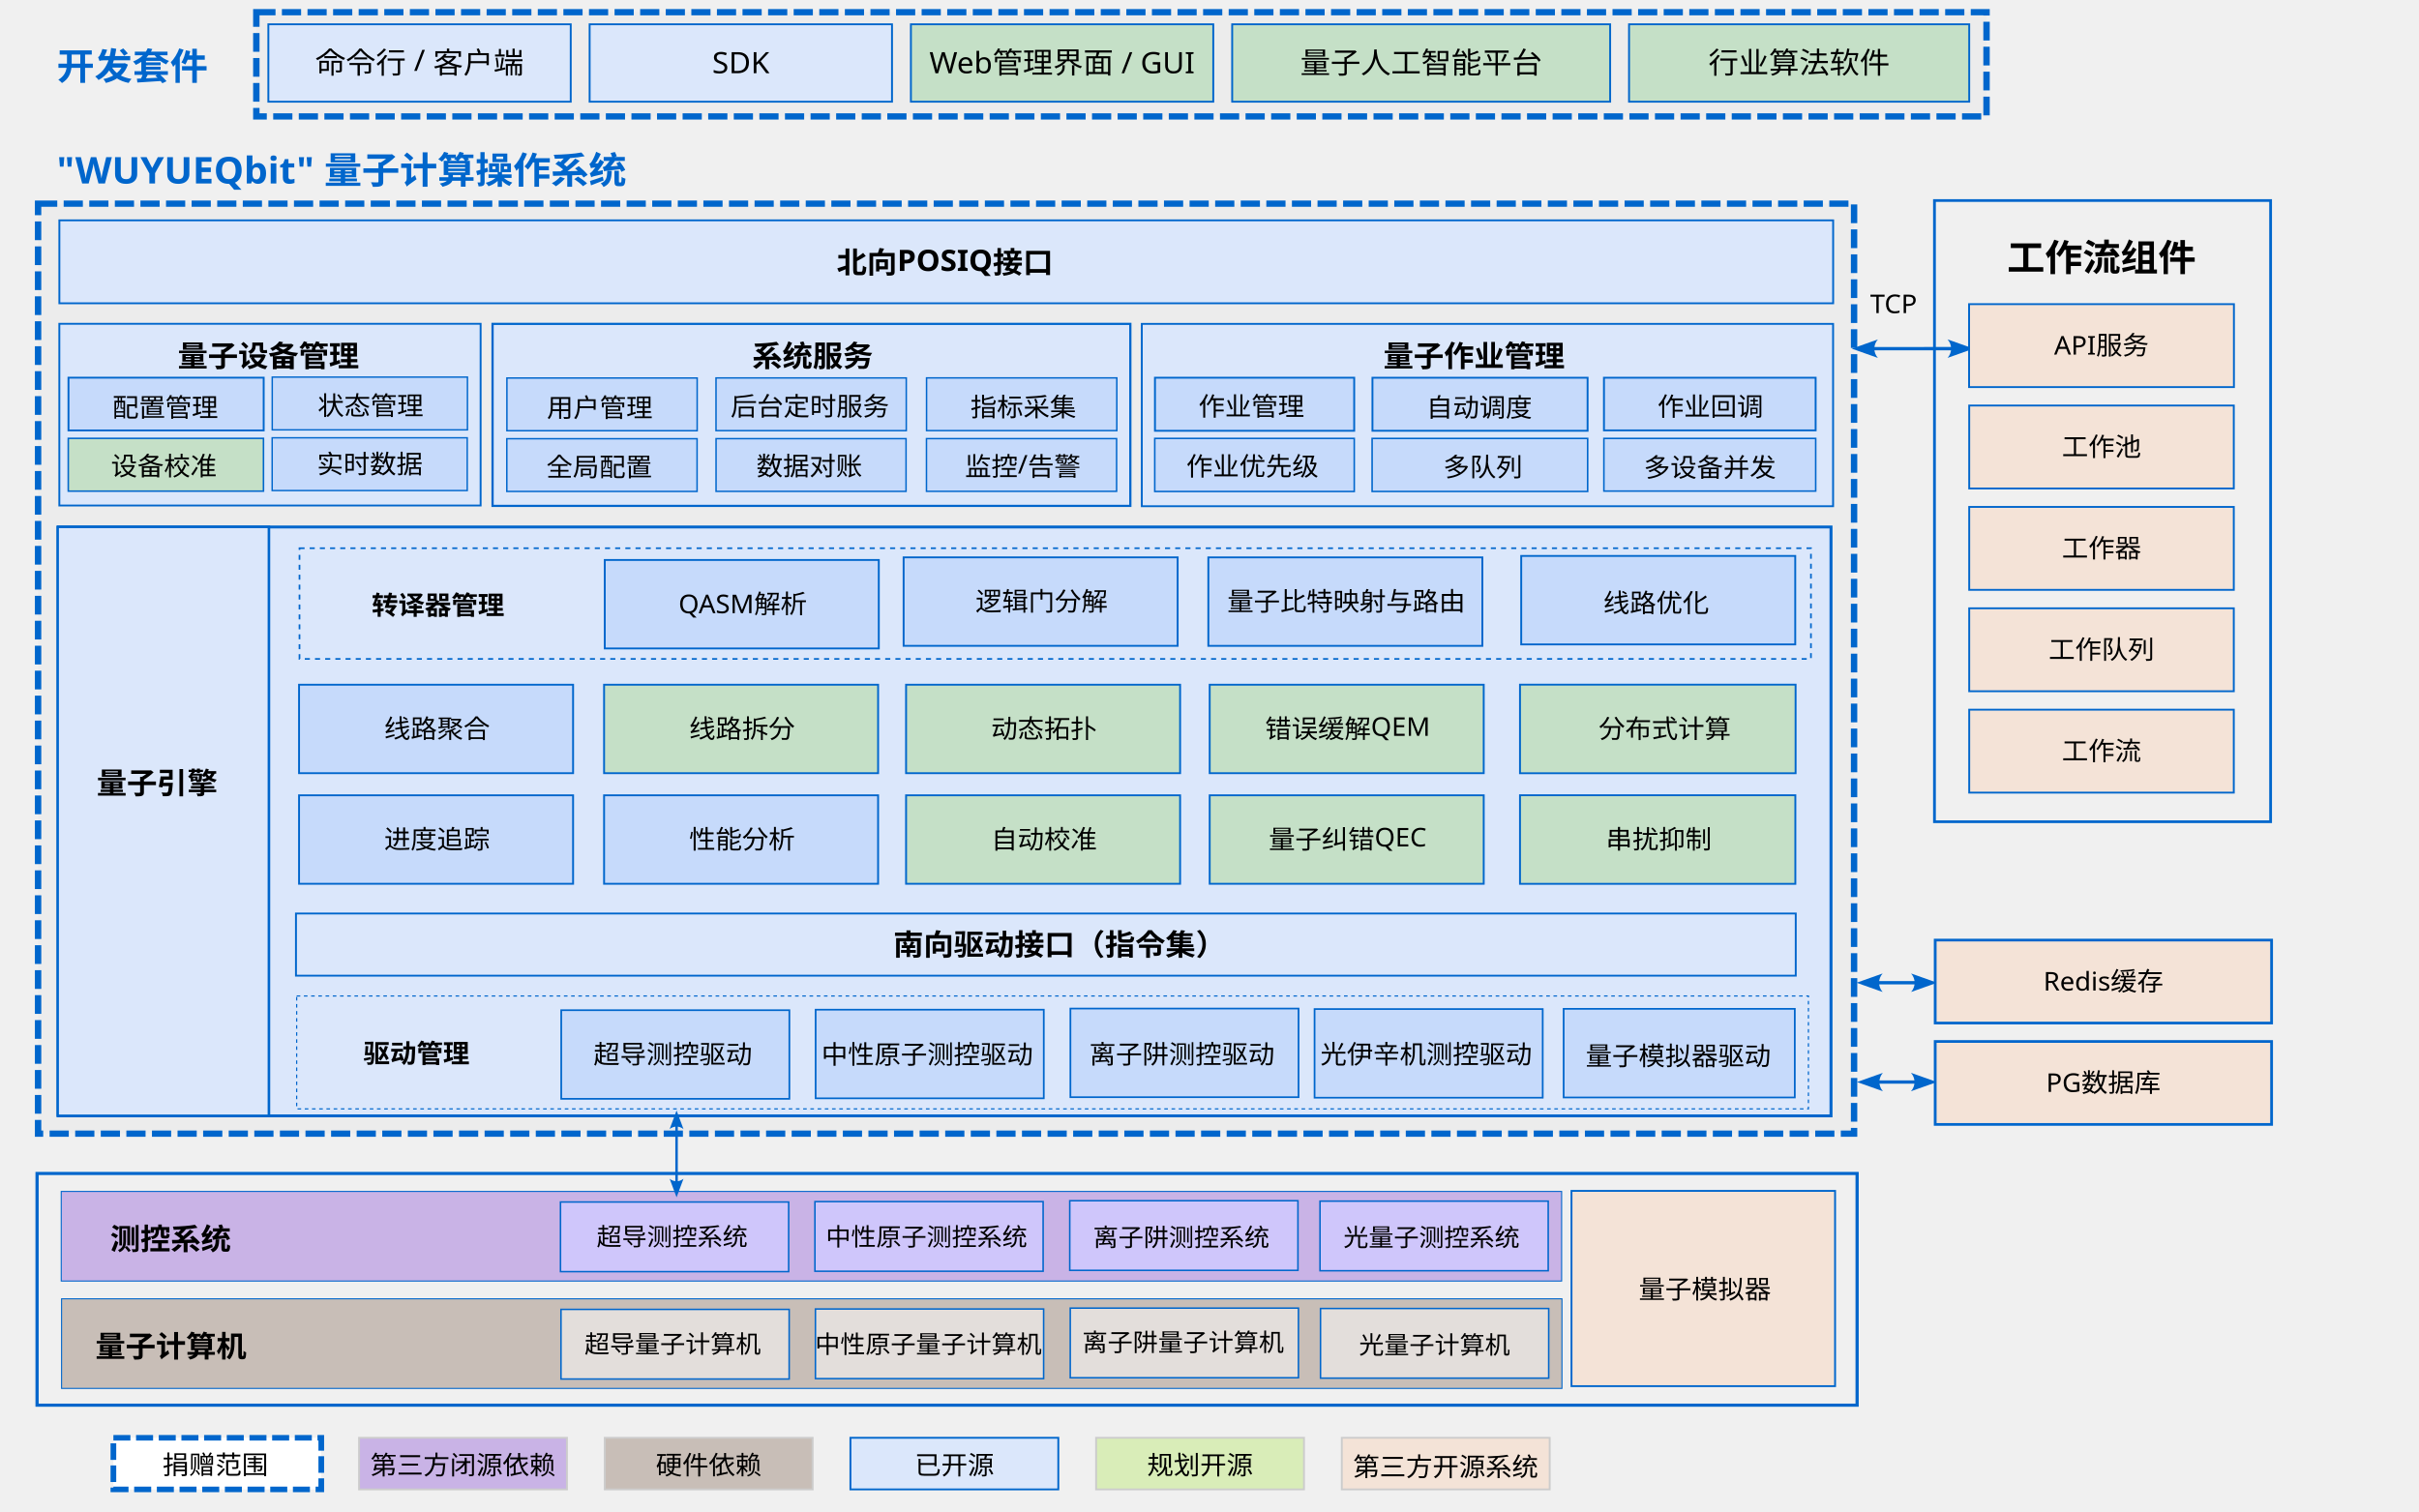
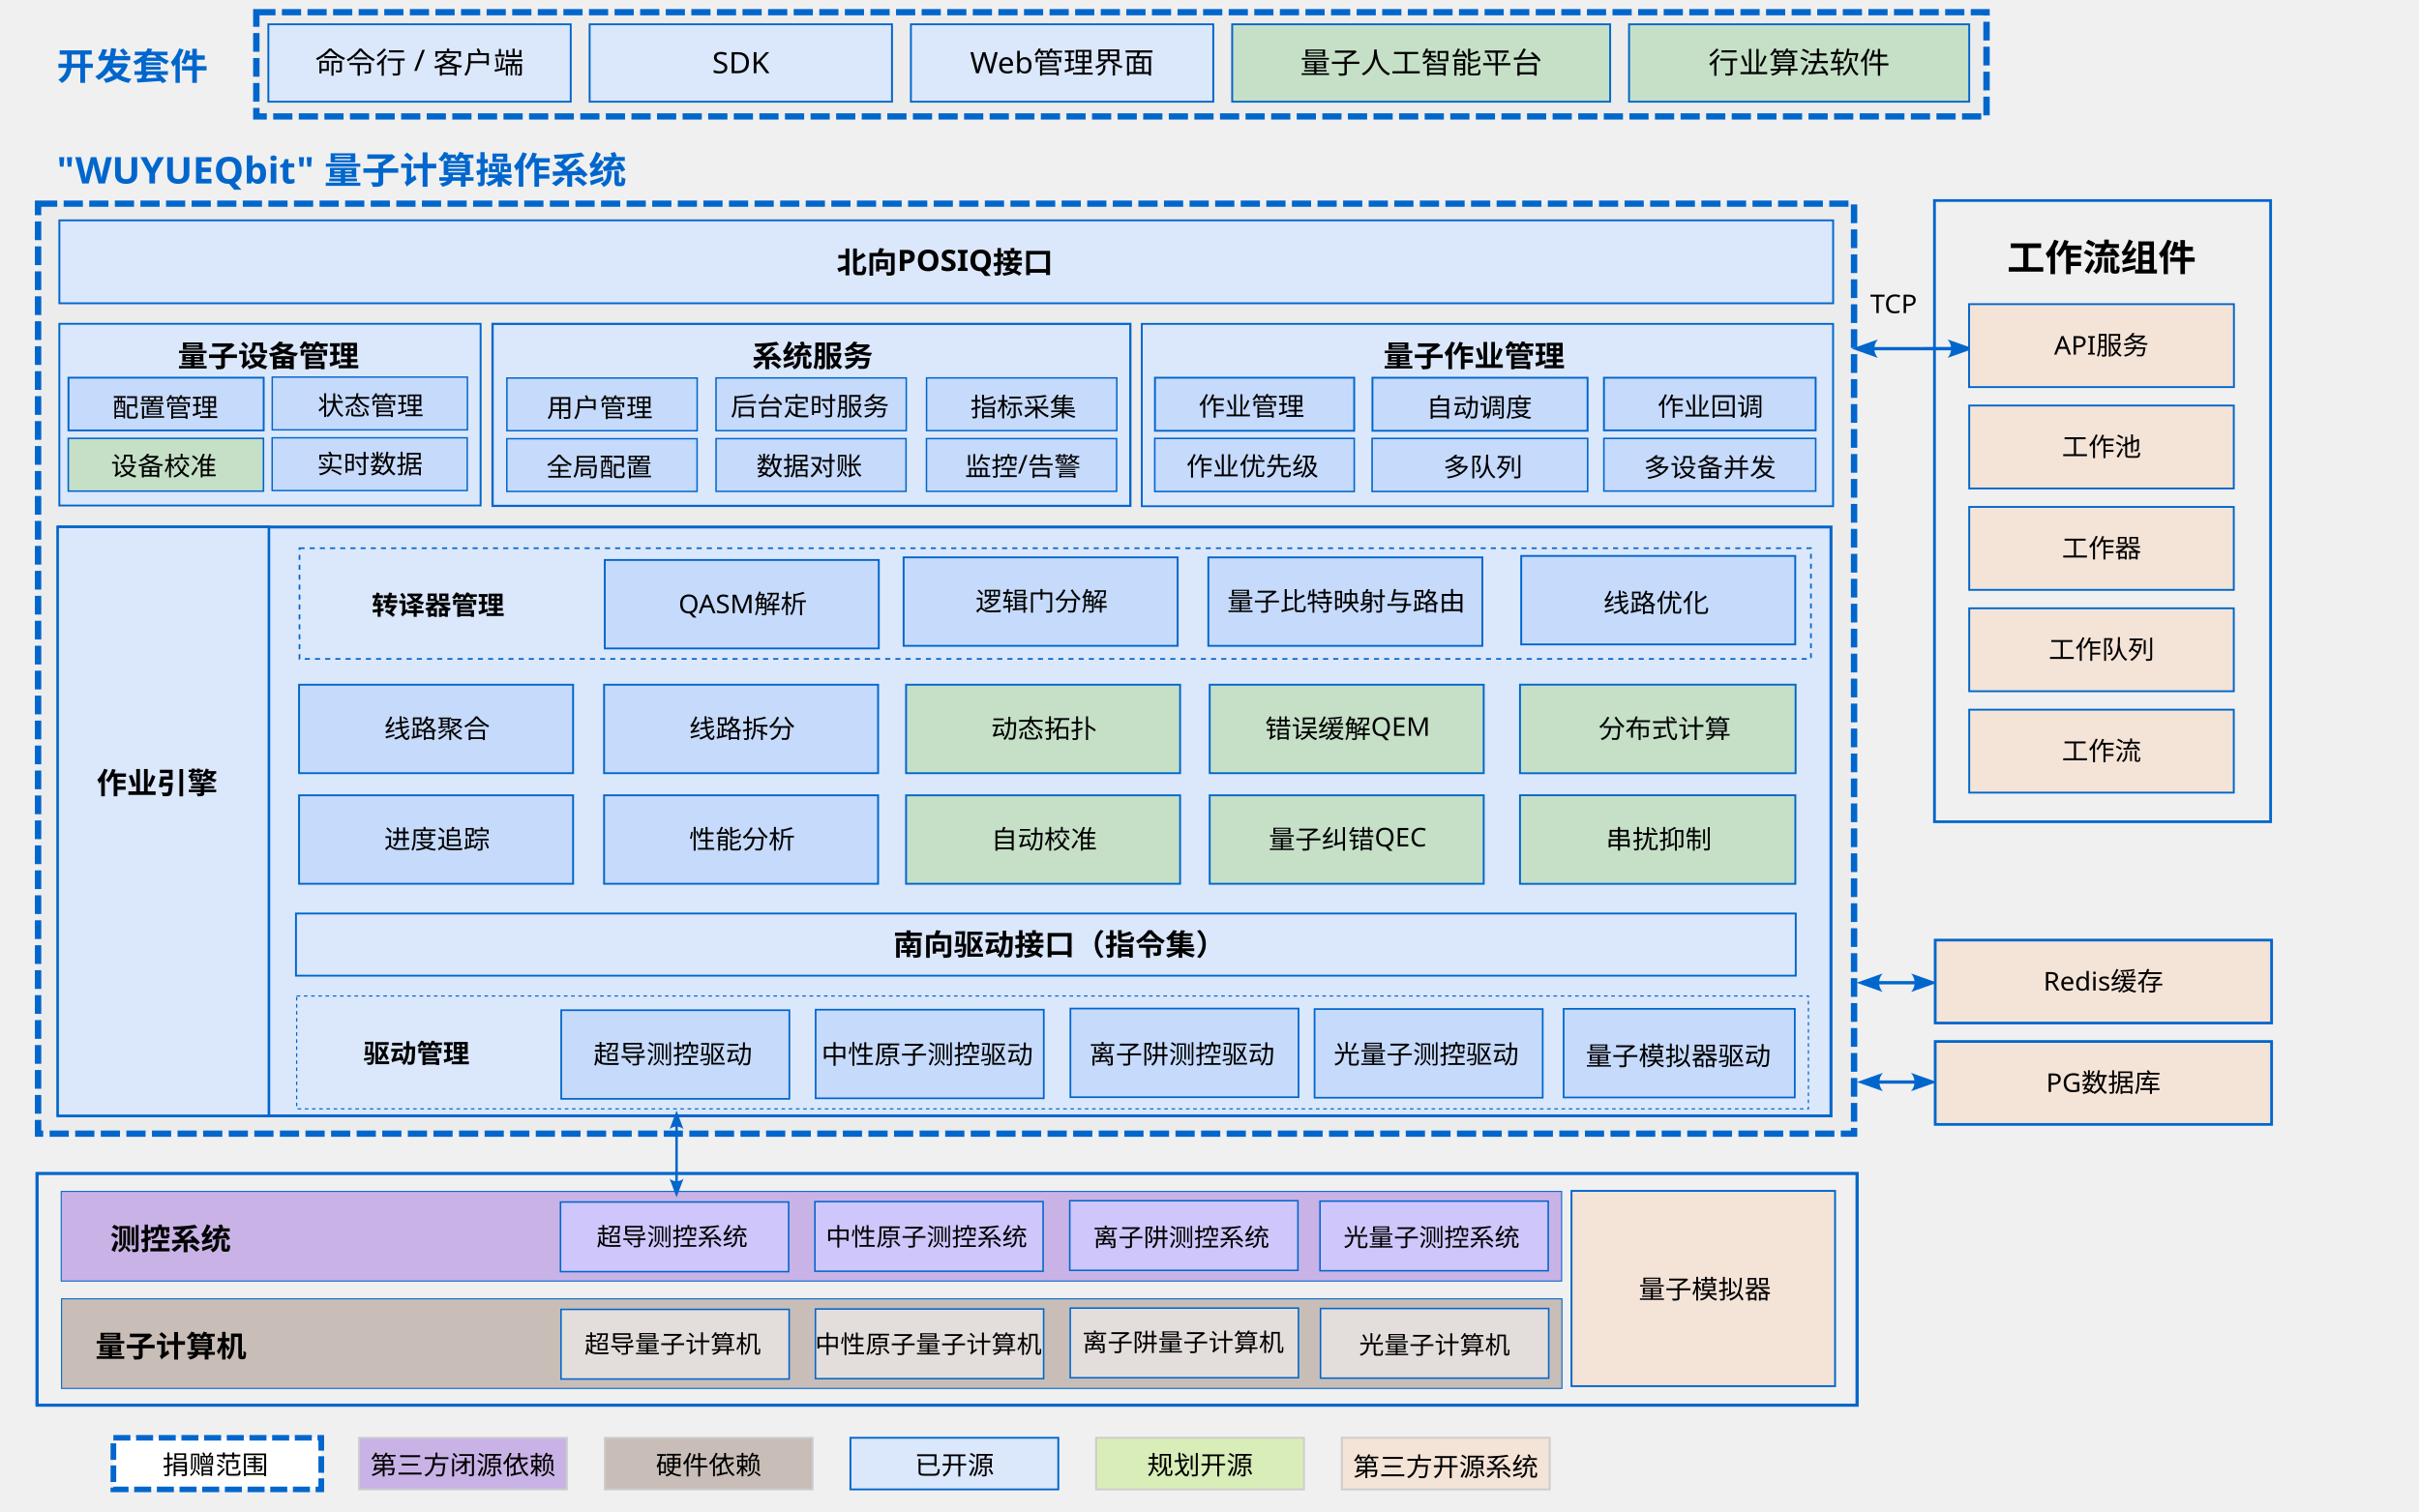
<svg xmlns="http://www.w3.org/2000/svg" xmlns:xlink="http://www.w3.org/1999/xlink" width="1600" height="1000" viewBox="0 0 1280 820" preserveAspectRatio="none" version="1.1" id="svg66">
  <defs id="defs1">
    <marker style="overflow:visible" id="marker11" refX="0" refY="0" orient="auto-start-reverse" markerWidth="1" markerHeight="1" viewBox="0 0 1 1" preserveAspectRatio="xMidYMid">
      <path transform="scale(0.7)" d="M -2,-4 9,0 -2,4 c 2,-2.33 2,-5.66 0,-8 z" style="fill:context-stroke;fill-rule:evenodd;stroke:none" id="path11" />
    </marker>
    <marker style="overflow:visible" id="marker10" refX="0" refY="0" orient="auto-start-reverse" markerWidth="1" markerHeight="1" viewBox="0 0 1 1" preserveAspectRatio="xMidYMid">
      <path transform="scale(0.7)" d="M -2,-4 9,0 -2,4 c 2,-2.33 2,-5.66 0,-8 z" style="fill:context-stroke;fill-rule:evenodd;stroke:none" id="path10" />
    </marker>
    <marker style="overflow:visible" id="RoundedArrow" refX="0" refY="0" orient="auto-start-reverse" markerWidth="1" markerHeight="1" viewBox="0 0 1 1" preserveAspectRatio="xMidYMid">
      <path transform="scale(0.7)" d="m -0.211,-4.106 6.422,3.211 a 1,1 90 0 1 0,1.789 L -0.211,4.106 A 1.236,1.236 31.717 0 1 -2,3 v -6 a 1.236,1.236 148.283 0 1 1.789,-1.106 z" style="fill:context-stroke;fill-rule:evenodd;stroke:none" id="path8" />
    </marker>
    <linearGradient id="swatch127">
      <stop style="stop-color:#ececec;stop-opacity:1;" offset="0" id="stop127" />
    </linearGradient>
    <linearGradient id="swatch109">
      <stop style="stop-color:#e3dedb;stop-opacity:1;" offset="0" id="stop110" />
    </linearGradient>
    <linearGradient id="swatch75">
      <stop style="stop-color:#2579f9;stop-opacity:1;" offset="0" id="stop75" />
    </linearGradient>
    <linearGradient id="swatch69">
      <stop style="stop-color:#2579f9;stop-opacity:1;" offset="0" id="stop69" />
    </linearGradient>
    <style id="style1">
/* 固定配色，所有方框强制填充背景色 */
.box        {stroke:#0066cc; stroke-width:1; fill:#ffffff;}
.box_green  {stroke:#0066cc; stroke-width:1; fill:#d9edb8;}
.box_purple {stroke:#0066cc; stroke-width:1; fill:#c9b3e6;}
.box_blue   {stroke:#0066cc; stroke-width:1; fill:#cce0f5;}
/* 全部字体统一改为 微软雅黑 */
.text       {font-family:"Microsoft YaHei",sans-serif; font-size:16px; text-anchor:middle; dominant-baseline:middle;}
.text_sm    {font-family:"Microsoft YaHei",sans-serif; font-size:14px; text-anchor:middle; dominant-baseline:middle;}
.text_title {font-family:"Microsoft YaHei",sans-serif; font-size:20px; font-weight:bold;}
</style>
    <meshgradient id="meshgradient90-5-6" gradientUnits="userSpaceOnUse" x="24.149" y="89.986" gradientTransform="matrix(0.1902826,0,0,11.24056,1019.017,-902.7044)">
      <meshrow id="meshrow15">
        <meshpatch id="meshpatch15">
          <stop path="c 313.333,0  626.667,0  940,0" style="stop-color:#ffffff;stop-opacity:1" id="stop15" />
          <stop path="c -10.511,15.089  0,30  0,45" style="stop-color:#f9f9f9;stop-opacity:1" id="stop16" />
          <stop path="c -313.333,0  -626.667,0  -940,0" style="stop-color:#ffffff;stop-opacity:1" id="stop17" />
          <stop path="c 0,-15  0,-30  0,-45" style="stop-color:#f9f9f9;stop-opacity:1" id="stop18" />
        </meshpatch>
      </meshrow>
    </meshgradient>
    <meshgradient id="meshgradient90-5-6-8" gradientUnits="userSpaceOnUse" x="24.149" y="89.986" gradientTransform="matrix(1.02454,0,0,2.793307,-5.128452,385.2542)">
      <meshrow id="meshrow90-2-4-7">
        <meshpatch id="meshpatch90-0-3-1">
          <stop path="c 313.333,0  626.667,0  940,0" style="stop-color:#ffffff;stop-opacity:1" id="stop90-4-6-8" />
          <stop path="c 0,15  0,30  0,45" style="stop-color:#f9f9f9;stop-opacity:1" id="stop91-7-1-7" />
          <stop path="c -313.333,0  -626.667,0  -940,0" style="stop-color:#ffffff;stop-opacity:1" id="stop92-8-8-7" />
          <stop path="c 0,-15  0,-30  0,-45" style="stop-color:#f9f9f9;stop-opacity:1" id="stop93-3-9-8" />
        </meshpatch>
      </meshrow>
    </meshgradient>
    <linearGradient xlink:href="#swatch127" id="linearGradient125" x1="113.08" y1="31.711" x2="1029.713" y2="31.711" gradientUnits="userSpaceOnUse" gradientTransform="translate(22,3.178294)" />
    <linearGradient xlink:href="#swatch127" id="linearGradient127" gradientUnits="userSpaceOnUse" x1="18.46" y1="353.214" x2="982.767" y2="353.214" gradientTransform="translate(0,9.534883)" />
    <linearGradient xlink:href="#swatch109" id="linearGradient128" x1="58.5" y1="794" x2="171.5" y2="794" gradientUnits="userSpaceOnUse" />
    <marker style="overflow:visible" id="marker77-9" refX="0" refY="0" orient="auto-start-reverse" markerWidth="1" markerHeight="1" viewBox="0 0 1 1" preserveAspectRatio="xMidYMid">
      <path transform="scale(0.7)" d="M -2,-4 9,0 -2,4 c 2,-2.33 2,-5.66 0,-8 z" style="fill:context-stroke;fill-rule:evenodd;stroke:none" id="path77-5" />
    </marker>
    <marker style="overflow:visible" id="ConcaveTriangle-4" refX="0" refY="0" orient="auto-start-reverse" markerWidth="1" markerHeight="1" viewBox="0 0 1 1" preserveAspectRatio="xMidYMid">
      <path transform="scale(0.7)" d="M -2,-4 9,0 -2,4 c 2,-2.33 2,-5.66 0,-8 z" style="fill:context-stroke;fill-rule:evenodd;stroke:none" id="path7-3" />
    </marker>
    <marker style="overflow:visible" id="marker77-9-3" refX="0" refY="0" orient="auto-start-reverse" markerWidth="1" markerHeight="1" viewBox="0 0 1 1" preserveAspectRatio="xMidYMid">
      <path transform="scale(0.7)" d="M -2,-4 9,0 -2,4 c 2,-2.33 2,-5.66 0,-8 z" style="fill:context-stroke;fill-rule:evenodd;stroke:none" id="path77-5-4" />
    </marker>
    <marker style="overflow:visible" id="ConcaveTriangle-4-1" refX="0" refY="0" orient="auto-start-reverse" markerWidth="1" markerHeight="1" viewBox="0 0 1 1" preserveAspectRatio="xMidYMid">
      <path transform="scale(0.7)" d="M -2,-4 9,0 -2,4 c 2,-2.33 2,-5.66 0,-8 z" style="fill:context-stroke;fill-rule:evenodd;stroke:none" id="path7-3-1" />
    </marker>
    <marker style="overflow:visible" id="marker77-4-9" refX="0" refY="0" orient="auto-start-reverse" markerWidth="1" markerHeight="1" viewBox="0 0 1 1" preserveAspectRatio="xMidYMid">
      <path transform="scale(0.7)" d="M -2,-4 9,0 -2,4 c 2,-2.33 2,-5.66 0,-8 z" style="fill:context-stroke;fill-rule:evenodd;stroke:none" id="path77-2-8" />
    </marker>
    <marker style="overflow:visible" id="ConcaveTriangle-7-6" refX="0" refY="0" orient="auto-start-reverse" markerWidth="1" markerHeight="1" viewBox="0 0 1 1" preserveAspectRatio="xMidYMid">
      <path transform="scale(0.7)" d="M -2,-4 9,0 -2,4 c 2,-2.33 2,-5.66 0,-8 z" style="fill:context-stroke;fill-rule:evenodd;stroke:none" id="path7-7-5" />
    </marker>
  </defs>
  <rect x="20.153" y="110.486" width="960.922" height="504.527" class="box" id="rect35-1" style="fill:url(#linearGradient127);fill-opacity:1;stroke:#0066cc;stroke-width:3.385;stroke-dasharray:10.155,3.385;stroke-dashoffset:0" />
  <rect x="135.633" y="6.615" width="915.527" height="56.547" class="box" id="rect35-1-1" style="fill:url(#linearGradient125);fill-opacity:1;stroke:#0066cc;stroke-width:3.385;stroke-dasharray:10.155,3.385;stroke-dashoffset:0" />
  <rect x="1023.612" y="108.786" width="177.866" height="337" class="box" id="rect35-1-1-4" style="fill:url(#meshgradient90-5-6);fill-opacity:1;stroke:#0066cc;stroke-width:1.463" />
  <rect x="19.613" y="636.612" width="963.067" height="125.699" class="box" id="rect35-1-1-4-8" style="fill:url(#meshgradient90-5-6-8);fill-opacity:1;stroke:#0066cc;stroke-width:1.692" />
  <text x="30" y="43.178" class="text_title" id="text1">
    <tspan style="fill:#0066cc;fill-opacity:1" id="tspan77">开发套件</tspan>
  </text>
  <rect x="142" y="13.178" width="160" height="42" class="box" id="rect1" style="fill:#dbe7fb;fill-opacity:1" />
  <text x="222" y="34.178" class="text" id="text2" text-anchor="middle" dominant-baseline="middle" style="text-anchor:middle;dominant-baseline:middle">命令行 / 客户端</text>
  <rect x="312" y="13.178" width="160" height="42" class="box" id="rect2" style="fill:#dbe7fb;fill-opacity:1" />
  <text x="392" y="34.178" class="text" id="text3" text-anchor="middle" dominant-baseline="middle" style="text-anchor:middle;dominant-baseline:middle">SDK</text>
-   <rect x="482" y="13.178" width="160" height="42" class="box_green" id="rect3" style="fill:#c5e0c7;fill-opacity:1" />
-   <text x="562" y="34.178" class="text" id="text4" text-anchor="middle" dominant-baseline="middle" style="text-anchor:middle;dominant-baseline:middle">Web管理界面 / GUI</text>
+   <rect x="482" y="13.178" width="160" height="42" class="box" id="rect3" style="fill:#dbe7fb;fill-opacity:1" />
+   <text x="562" y="34.178" class="text" id="text4" text-anchor="middle" dominant-baseline="middle" style="text-anchor:middle;dominant-baseline:middle">Web管理界面</text>
  <rect x="652" y="13.178" width="200" height="42" class="box_green" id="rect4" style="fill:#c5e0c7;fill-opacity:1" />
  <text x="752" y="34.178" class="text" id="text5" text-anchor="middle" dominant-baseline="middle" style="text-anchor:middle;dominant-baseline:middle">量子人工智能平台</text>
  <rect x="862" y="13.178" width="180" height="42" class="box_green" id="rect5" style="fill:#c5e0c7;fill-opacity:1" />
  <text x="952" y="34.178" class="text" id="text6" text-anchor="middle" dominant-baseline="middle" style="text-anchor:middle;dominant-baseline:middle">行业算法软件</text>
  <text x="30" y="99.535" class="text_title" id="text7">
    <tspan style="fill:#0066cc;fill-opacity:1" id="tspan76">"WUYUEQbit" 量子计算操作系统</tspan>
  </text>
  <rect x="31.414" y="119.535" width="938.587" height="45.001" class="box" id="rect7" style="fill:#dbe7fb;fill-opacity:1" />
  <text x="500" y="142.535" class="text" id="text8" text-anchor="middle" dominant-baseline="middle">
    <tspan style="font-style:normal;font-variant:normal;font-weight:bold;font-stretch:normal;font-family:'Microsoft YaHei', sans-serif;-inkscape-font-specification:'Microsoft YaHei, sans-serif Bold';text-anchor:middle;dominant-baseline:middle" id="tspan129">北向POSIQ接口</tspan>
  </text>
  <line x1="991.165" y1="189.153" x2="1033.05" y2="189.135" stroke="#0066cc" stroke-width="1.202" id="line8-3-2" style="marker-start:url(#marker77-4-9);marker-end:url(#ConcaveTriangle-7-6);stroke-width:1.792;stroke-dasharray:none" />
  <line x1="993.675" y1="533.131" x2="1013.752" y2="533.131" stroke="#0066cc" stroke-width="1.792" id="line8-2" style="marker-start:url(#marker77-9);marker-end:url(#ConcaveTriangle-4)" />
  <line x1="993.839" y1="587.005" x2="1013.681" y2="587.005" stroke="#0066cc" stroke-width="1.782" id="line8-2-8" style="marker-start:url(#marker77-9-3);marker-end:url(#ConcaveTriangle-4-1)" />
  <text x="1002.007" y="165" class="text_sm" id="text9" text-anchor="middle" dominant-baseline="middle" style="text-anchor:middle;dominant-baseline:middle">TCP</text>
  <rect x="31.398" y="175.655" width="222.918" height="98.583" class="box" id="rect9" style="fill:#dbe7fb;fill-opacity:1" />
  <rect x="30.99" y="285.886" width="937.876" height="319.472" class="box" id="rect9-7-7" style="fill:#dbe7fb;fill-opacity:1;stroke:#0066cc;stroke-width:1.575;stroke-dasharray:none" />
  <rect x="260.636" y="175.702" width="337.476" height="98.743" class="box" id="rect9-6" style="fill:#dbe7fb;fill-opacity:1;stroke:#0066cc;stroke-width:1.183" />
  <text x="142" y="193.276" class="text" id="text10">
    <tspan style="font-style:normal;font-variant:normal;font-weight:bold;font-stretch:normal;font-family:'Microsoft YaHei', sans-serif;-inkscape-font-specification:'Microsoft YaHei, sans-serif Bold'" id="tspan130">量子设备管理</tspan>
  </text>
  <rect x="36.236" y="204.887" width="103.289" height="28.623" class="box_green" id="rect10" style="fill:#c6dafb;fill-opacity:1" />
  <rect x="144.055" y="204.576" width="103.289" height="28.623" class="box_green" id="rect10-2" style="fill:#c6dafb;fill-opacity:1;stroke:#0066cc;stroke-width:0.759" />
  <text x="87.434" y="221.176" class="text_sm" id="text11" text-anchor="middle" dominant-baseline="middle" style="dominant-baseline:middle;text-anchor:middle">配置管理</text>
  <text x="430" y="193.276" class="text" id="text13">
    <tspan style="font-weight:bold" id="tspan131">系统服务</tspan>
  </text>
  <rect x="378.871" y="205.027" width="100.678" height="28.595" class="box" id="rect13-4-4" style="fill:#c6dafb;fill-opacity:1;stroke:#0066cc;stroke-width:0.779" />
  <rect x="604.18" y="175.704" width="365.79" height="98.921" class="box" id="rect15" style="fill:#dbe7fb;fill-opacity:1" />
  <text x="780" y="193.276" class="text" id="text16" text-anchor="middle" dominant-baseline="middle">
    <tspan style="font-weight:bold;dominant-baseline:middle;text-anchor:middle" id="tspan132">量子作业管理</tspan>
  </text>
  <rect x="611.144" y="204.908" width="105.423" height="28.797" class="box" id="rect16" style="fill:#c6dafb;fill-opacity:1" />
  <text x="662.18" y="220.596" class="text_sm" id="text17" text-anchor="middle" dominant-baseline="middle" style="font-style:normal;font-variant:normal;font-weight:normal;font-stretch:normal;font-size:14px;font-family:'Microsoft YaHei', sans-serif;-inkscape-font-specification:'Microsoft YaHei, sans-serif, Normal';font-variant-ligatures:normal;font-variant-caps:normal;font-variant-numeric:normal;font-variant-east-asian:normal;dominant-baseline:middle;text-anchor:middle">
    <tspan id="tspan4" x="662.18" y="220.596">作业管理</tspan>
  </text>
  <rect x="726.224" y="204.923" width="113.842" height="28.767" class="box" id="rect17" style="fill:#c6dafb;fill-opacity:1" />
  <text x="782.746" y="221.176" class="text_sm" id="text18" text-anchor="middle" dominant-baseline="middle" style="font-style:normal;font-variant:normal;font-weight:normal;font-stretch:normal;font-size:14px;font-family:'Microsoft YaHei', sans-serif;-inkscape-font-specification:'Microsoft YaHei, sans-serif, Normal';font-variant-ligatures:normal;font-variant-caps:normal;font-variant-numeric:normal;font-variant-east-asian:normal;dominant-baseline:middle;text-anchor:middle">
    <tspan id="tspan5" x="782.746" y="221.176">自动调度</tspan>
  </text>
  <rect x="848.728" y="204.913" width="112.006" height="28.57" class="box" id="rect18" style="opacity:1;fill:#c6dafb;fill-opacity:1;stroke:#0066cc;stroke-opacity:1" />
  <rect x="36.126" y="237.811" width="103.289" height="28.623" class="box_green" id="rect10-8" style="fill:#c5e0c7;fill-opacity:1;stroke:#0066cc;stroke-width:0.818" />
  <rect x="144.015" y="237.5" width="103.219" height="28.624" class="box_green" id="rect10-2-5" style="fill:#c6dafb;fill-opacity:1;stroke:#0066cc;stroke-width:0.759" />
  <rect x="611.035" y="237.833" width="105.564" height="28.796" class="box" id="rect16-2" style="fill:#c6dafb;fill-opacity:1;stroke:#0066cc;stroke-width:0.819" />
  <rect x="726.044" y="237.848" width="114.053" height="28.767" class="box" id="rect17-7" style="fill:#c6dafb;fill-opacity:1;stroke:#0066cc;stroke-width:0.819" />
  <rect x="848.689" y="237.838" width="112.077" height="28.57" class="box" id="rect18-9" style="fill:#c6dafb;fill-opacity:1;stroke:#0066cc;stroke-width:0.819;stroke-opacity:1" />
  <text x="906.746" y="221.176" class="text_sm" id="text19" text-anchor="middle" dominant-baseline="middle" style="font-style:normal;font-variant:normal;font-weight:normal;font-stretch:normal;font-size:14px;font-family:'Microsoft YaHei', sans-serif;-inkscape-font-specification:'Microsoft YaHei, sans-serif, Normal';font-variant-ligatures:normal;font-variant-caps:normal;font-variant-numeric:normal;font-variant-east-asian:normal;dominant-baseline:middle;text-anchor:middle">
    <tspan id="tspan6" x="906.746" y="221.176" />
  </text>
  <rect x="158.244" y="371.453" width="145" height="48" class="box" id="rect25" style="fill:#c6dafb;fill-opacity:1" />
  <text x="231.244" y="395.453" class="text_sm" id="text26" text-anchor="middle" dominant-baseline="middle" style="dominant-baseline:middle;text-anchor:middle">线路聚合</text>
-   <rect x="319.644" y="371.453" width="145" height="48" class="box_green" id="rect26" style="fill:#c5e0c7;fill-opacity:1" />
+   <rect x="319.644" y="371.453" width="145" height="48" class="box" id="rect26" style="fill:#c6dafb;fill-opacity:1" />
  <text x="392.644" y="395.453" class="text_sm" id="text27" text-anchor="middle" dominant-baseline="middle" style="dominant-baseline:middle;text-anchor:middle">线路拆分</text>
  <rect x="479.444" y="371.453" width="145" height="48" class="box_green" id="rect27" style="fill:#c5e0c7;fill-opacity:1" />
  <text x="552.444" y="395.453" class="text_sm" id="text28" text-anchor="middle" dominant-baseline="middle" style="dominant-baseline:middle;text-anchor:middle">动态拓扑</text>
  <rect x="640.101" y="371.453" width="145" height="48" class="box_green" id="rect28" style="fill:#c5e0c7;fill-opacity:1" />
  <text x="713.101" y="395.453" class="text_sm" id="text29" text-anchor="middle" dominant-baseline="middle" style="dominant-baseline:middle;text-anchor:middle">错误缓解QEM</text>
  <rect x="804.299" y="371.423" width="145.827" height="48.06" class="box_green" id="rect29" style="fill:#c5e0c7;fill-opacity:1" />
  <text x="880.929" y="395.453" class="text_sm" id="text30" text-anchor="middle" dominant-baseline="middle" style="dominant-baseline:middle;text-anchor:middle">分布式计算</text>
  <rect x="158.244" y="431.453" width="145" height="48" class="box" id="rect30" style="fill:#c6dafb;fill-opacity:1" />
  <text x="231.244" y="455.453" class="text_sm" id="text31" text-anchor="middle" dominant-baseline="middle" style="dominant-baseline:middle;text-anchor:middle">进度追踪</text>
  <rect x="156.98" y="540.318" width="799.931" height="61.255" class="box" id="rect9-7-7-3" style="fill:#dbe7fb;fill-opacity:1;stroke:#0066cc;stroke-width:0.637;stroke-dasharray:1.911, 1.911;stroke-dashoffset:0" />
  <rect x="296.973" y="548.028" width="120.72" height="48.087" class="box" id="rect30-9-3" style="fill:#c6dafb;fill-opacity:1;stroke:#0066cc;stroke-width:0.913" />
  <text x="356.017" y="572.071" class="text_sm" id="text31-8-4" text-anchor="middle" dominant-baseline="middle" style="font-size:14px;font-family:'Microsoft YaHei', sans-serif;dominant-baseline:middle;text-anchor:middle">超导测控驱动</text>
  <rect x="431.588" y="547.751" width="120.72" height="48.087" class="box" id="rect30-9-9" style="fill:#c6dafb;fill-opacity:1;stroke:#0066cc;stroke-width:0.913" />
  <text x="490.632" y="572.169" class="text_sm" id="text31-8-9" text-anchor="middle" dominant-baseline="middle" style="font-size:14px;font-family:'Microsoft YaHei', sans-serif;dominant-baseline:middle;text-anchor:middle">中性原子测控驱动</text>
  <rect x="566.4" y="547.141" width="120.72" height="48.087" class="box" id="rect30-9-9-5" style="fill:#c6dafb;fill-opacity:1;stroke:#0066cc;stroke-width:0.913" />
  <text x="625.443" y="572.075" class="text_sm" id="text31-8-9-3" text-anchor="middle" dominant-baseline="middle" style="font-size:14px;font-family:'Microsoft YaHei', sans-serif;dominant-baseline:middle;text-anchor:middle">离子阱测控驱动</text>
  <rect x="695.595" y="547.413" width="120.72" height="48.087" class="box" id="rect30-9-9-7" style="fill:#c6dafb;fill-opacity:1;stroke:#0066cc;stroke-width:0.913" />
-   <text x="754.639" y="572.096" class="text_sm" id="text31-8-9-4" text-anchor="middle" dominant-baseline="middle" style="font-size:14px;font-family:'Microsoft YaHei', sans-serif;dominant-baseline:middle;text-anchor:middle">光伊辛机测控驱动</text>
+   <text x="754.639" y="572.096" class="text_sm" id="text31-8-9-4" text-anchor="middle" dominant-baseline="middle" style="font-size:14px;font-family:'Microsoft YaHei', sans-serif;dominant-baseline:middle;text-anchor:middle">光量子测控驱动</text>
  <rect x="827.387" y="547.297" width="122.314" height="48.081" class="box" id="rect30-9-9-0" style="fill:#c6dafb;fill-opacity:1;stroke:#0066cc;stroke-width:0.919" />
  <text x="888.027" y="572.977" class="text_sm" id="text31-8-9-8" text-anchor="middle" dominant-baseline="middle" style="font-size:14px;font-family:'Microsoft YaHei', sans-serif;dominant-baseline:middle;text-anchor:middle">量子模拟器驱动</text>
  <rect x="319.644" y="431.453" width="145" height="48" class="box" id="rect31" style="fill:#c6dafb;fill-opacity:1" />
  <text x="392.644" y="455.453" class="text_sm" id="text32" text-anchor="middle" dominant-baseline="middle" style="dominant-baseline:middle;text-anchor:middle">性能分析</text>
  <rect x="479.444" y="431.453" width="145" height="48" class="box_green" id="rect32" style="fill:#c5e0c7;fill-opacity:1" />
  <text x="552.444" y="455.453" class="text_sm" id="text33" text-anchor="middle" dominant-baseline="middle" style="dominant-baseline:middle;text-anchor:middle">自动校准</text>
  <rect x="640.101" y="431.453" width="145" height="48" class="box_green" id="rect33" style="fill:#c5e0c7;fill-opacity:1" />
  <text x="713.101" y="455.453" class="text_sm" id="text34" text-anchor="middle" dominant-baseline="middle" style="dominant-baseline:middle;text-anchor:middle">量子纠错QEC</text>
  <rect x="804.299" y="431.423" width="145.696" height="48.06" class="box_green" id="rect34" style="fill:#c5e0c7;fill-opacity:1" />
  <text x="877.729" y="455.453" class="text_sm" id="text35" text-anchor="middle" dominant-baseline="middle" style="dominant-baseline:middle;text-anchor:middle">串扰抑制</text>
  <rect x="156.612" y="495.58" width="793.594" height="33.724" class="box" id="rect35" style="fill:#dbe7fb;fill-opacity:1" />
  <text x="560.685" y="512.602" class="text" id="text36" text-anchor="middle" dominant-baseline="middle">
    <tspan style="font-style:normal;font-variant:normal;font-weight:bold;font-stretch:normal;font-family:'Microsoft YaHei', sans-serif;-inkscape-font-specification:'Microsoft YaHei, sans-serif Bold'" id="tspan128">南向驱动接口（指令集）</tspan>
  </text>
  <text x="220.373" y="571.64" class="text" id="text37" style="font-style:normal;font-variant:normal;font-weight:bold;font-stretch:normal;font-size:14.039px;font-family:'Microsoft YaHei', sans-serif;-inkscape-font-specification:'Microsoft YaHei, sans-serif Bold'">驱动管理</text>
  <rect x="32.402" y="646.352" width="793.921" height="48.613" class="box" id="rect9-7-7-3-8" style="fill:#c9b3e6;fill-opacity:1;stroke:#0066cc;stroke-width:0.565;stroke-dasharray:none" />
  <text x="90.258" y="672.292" class="text" id="text37-9" style="font-style:normal;font-variant:normal;font-weight:bold;font-stretch:normal;font-size:16px;font-family:'Microsoft YaHei', sans-serif;-inkscape-font-specification:'Microsoft YaHei, sans-serif Bold';dominant-baseline:middle;text-anchor:middle">测控系统</text>
  <rect x="32.575" y="704.601" width="793.921" height="48.613" class="box" id="rect9-7-7-3-8-7" style="fill:#c8beb7;fill-opacity:1;stroke:#0066cc;stroke-width:0.565;stroke-dasharray:none" />
  <text x="90.432" y="730.54" class="text" id="text37-9-3" style="font-style:normal;font-variant:normal;font-weight:bold;font-stretch:normal;font-size:16px;font-family:'Microsoft YaHei', sans-serif;-inkscape-font-specification:'Microsoft YaHei, sans-serif Bold';dominant-baseline:middle;text-anchor:middle">量子计算机</text>
  <text x="1112" y="146.961" class="text_title" id="text53" text-anchor="middle">工作流组件</text>
  <rect x="1041.928" y="165" width="140.143" height="45" class="box" id="rect53" style="fill:#f4e3d7;fill-opacity:1" />
  <text x="1112" y="187.5" class="text_sm" id="text54">
    <tspan id="tspan7" x="1112" y="187.5">API服务</tspan>
  </text>
  <rect x="1042" y="220" width="140" height="45" class="box" id="rect54" style="fill:#f4e3d7;fill-opacity:1" />
  <text x="1112" y="242.5" class="text_sm" id="text55">工作池</text>
  <rect x="1042" y="275" width="140" height="45" class="box" id="rect55" style="fill:#f4e3d7;fill-opacity:1" />
  <text x="1112" y="297.5" class="text_sm" id="text56">工作器</text>
  <rect x="1042" y="330" width="140" height="45" class="box" id="rect56" style="fill:#f4e3d7;fill-opacity:1" />
  <text x="1112" y="352.5" class="text_sm" id="text57">工作队列</text>
  <rect x="1042" y="385" width="140" height="45" class="box" id="rect57" style="fill:#f4e3d7;fill-opacity:1" />
  <text x="1112" y="407.5" class="text_sm" id="text58">工作流</text>
  <rect x="1024" y="510" width="178" height="45" class="box" style="fill:#f4e3d7;fill-opacity:1;stroke:#0066cc;stroke-width:1.463" id="rect6" />
  <text x="1113" y="532.5" class="text_sm" style="dominant-baseline:middle;text-anchor:middle" id="text14">Redis缓存</text>
  <rect x="1024" y="565" width="178" height="45" class="box" style="fill:#f4e3d7;fill-opacity:1;stroke:#0066cc;stroke-width:1.463" id="rect14" />
  <text x="1113" y="587.5" class="text_sm" style="text-anchor:middle;dominant-baseline:middle" id="text15">PG数据库</text>
  <rect x="831.543" y="646.055" width="139.479" height="105.931" class="box_blue" id="rect59" style="fill:#f4e3d7;fill-opacity:1" />
  <text x="902.111" y="699.535" class="text_sm" id="text60">量子模拟器</text>
  <rect x="60" y="780" width="110" height="28" fill="#ffffffff" stroke="#ccc" id="rect60" style="stroke-width:3;stroke-dasharray:9, 3;stroke-dashoffset:0;stroke:#0066cc;stroke-opacity:1" />
  <text x="113.941" y="794.822" class="text_sm" id="text61">捐赠范围</text>
  <rect x="190" y="780" width="110" height="28" fill="#c9b3e6" stroke="#ccc" id="rect61" />
  <text x="245" y="794.951" class="text_sm" id="text62">第三方闭源依赖</text>
  <rect x="320" y="780" width="110" height="28" fill="#cce0f5" stroke="#ccc" id="rect62" style="fill:#c8beb7" />
  <text x="375" y="794.951" class="text_sm" id="text63">硬件依赖</text>
  <rect x="450" y="780" width="110" height="28" fill="#fff" stroke="#0066cc" id="rect63" style="fill:#dbe7fb;fill-opacity:1" />
  <text x="505" y="794.951" class="text_sm" id="text64">已开源</text>
  <rect x="580" y="780" width="110" height="28" fill="#d9edb8" stroke="#ccc" id="rect64" />
  <text x="635" y="794.951" class="text_sm" id="text65">规划开源</text>
  <rect x="710" y="780" width="110" height="28" fill="#cce0f5" stroke="#ccc" id="rect65" style="fill:#f4e3d7" />
  <text x="765" y="795.881" class="text_sm" id="text66">第三方开源系统</text>
  <rect x="296.576" y="652.091" width="120.744" height="37.774" class="box" id="rect30-9-3-9" style="fill:#cfc6fb;fill-opacity:1;stroke:#0066cc;stroke-width:0.81" />
  <text x="355.672" y="671.024" class="text_sm" id="text31-8-4-4" style="font-size:13.333px;font-family:'Microsoft YaHei', sans-serif;dominant-baseline:middle;text-anchor:middle">超导测控系统</text>
  <rect x="431.218" y="651.874" width="120.744" height="37.774" class="box" id="rect30-9-9-1" style="fill:#cfc6fb;fill-opacity:1;stroke:#0066cc;stroke-width:0.81" />
  <text x="490.287" y="671.122" class="text_sm" id="text31-8-9-9" style="font-size:13.333px;font-family:'Microsoft YaHei', sans-serif;dominant-baseline:middle;text-anchor:middle">中性原子测控系统</text>
  <rect x="566.056" y="651.395" width="120.744" height="37.774" class="box" id="rect30-9-9-5-6" style="fill:#cfc6fb;fill-opacity:1;stroke:#0066cc;stroke-width:0.81" />
  <text x="625.098" y="671.388" class="text_sm" id="text31-8-9-3-9" style="font-size:13.333px;font-family:'Microsoft YaHei', sans-serif;dominant-baseline:middle;text-anchor:middle">离子阱测控系统</text>
  <rect x="698.478" y="651.608" width="120.744" height="37.774" class="box" id="rect30-9-9-7-8" style="fill:#cfc6fb;fill-opacity:1;stroke:#0066cc;stroke-width:0.81" />
  <text x="757.493" y="671.409" class="text_sm" id="text31-8-9-4-2" style="font-size:13.333px;font-family:'Microsoft YaHei', sans-serif;dominant-baseline:middle;text-anchor:middle">光量子测控系统</text>
  <rect x="296.841" y="710.347" width="120.744" height="37.774" class="box" id="rect30-9-3-9-4" style="fill:#e3dedb;fill-opacity:1;stroke:#0066cc;stroke-width:0.81" />
  <text x="355.937" y="729.28" class="text_sm" id="text31-8-4-4-9" style="font-size:13.333px;font-family:'Microsoft YaHei', sans-serif;dominant-baseline:middle;text-anchor:middle">超导量子计算机</text>
  <rect x="431.483" y="710.13" width="120.744" height="37.774" class="box" id="rect30-9-9-1-1" style="fill:#e3dedb;fill-opacity:1;stroke:#0066cc;stroke-width:0.81" />
  <text x="491.259" y="729.378" class="text_sm" id="text31-8-9-9-2" style="font-size:13.333px;font-family:'Microsoft YaHei', sans-serif;dominant-baseline:middle;text-anchor:middle">中性原子量子计算机</text>
  <rect x="566.321" y="709.651" width="120.744" height="37.774" class="box" id="rect30-9-9-5-6-5" style="fill:#e3dedb;fill-opacity:1;stroke:#0066cc;stroke-width:0.81" />
  <text x="626.07" y="728.352" class="text_sm" id="text31-8-9-3-9-0" style="font-size:13.333px;font-family:'Microsoft YaHei', sans-serif;dominant-baseline:middle;text-anchor:middle">离子阱量子计算机</text>
  <rect x="698.743" y="709.864" width="120.744" height="37.774" class="box" id="rect30-9-9-7-8-8" style="fill:#e3dedb;fill-opacity:1;stroke:#0066cc;stroke-width:0.81" />
  <text x="759.051" y="729.787" class="text_sm" id="text31-8-9-4-2-3" style="font-size:13.333px;font-family:'Microsoft YaHei', sans-serif;dominant-baseline:middle;text-anchor:middle">光量子计算机</text>
  <rect x="158.477" y="297.402" width="799.775" height="60.066" class="box" id="rect9-7" style="fill:#dbe7fb;fill-opacity:1;stroke:#0066cc;stroke-width:0.898;stroke-dasharray:2.694,2.694;stroke-dashoffset:0" />
  <rect x="320.008" y="303.788" width="145" height="48" class="box" id="rect25-4" style="fill:#c6dafb;fill-opacity:1;stroke:#0066cc;stroke-width:1" />
  <text x="393.008" y="327.788" class="text_sm" id="text26-8" text-anchor="middle" dominant-baseline="middle" style="font-size:14px;font-family:'Microsoft YaHei', sans-serif;dominant-baseline:middle;text-anchor:middle">QASM解析</text>
  <rect x="478.145" y="302.367" width="145" height="48" class="box" id="rect25-4-4" style="fill:#c6dafb;fill-opacity:1;stroke:#0066cc;stroke-width:1" />
  <text x="551.145" y="326.367" class="text_sm" id="text26-8-5" text-anchor="middle" dominant-baseline="middle" style="font-size:14px;font-family:'Microsoft YaHei', sans-serif;dominant-baseline:middle;text-anchor:middle">逻辑门分解</text>
  <rect x="804.94" y="301.595" width="145" height="48" class="box" id="rect25-4-4-4" style="fill:#c6dafb;fill-opacity:1;stroke:#0066cc;stroke-width:1" />
  <text x="876.34" y="327.235" class="text_sm" id="text26-8-5-2" text-anchor="middle" dominant-baseline="middle" style="font-size:14px;font-family:'Microsoft YaHei', sans-serif;dominant-baseline:middle;text-anchor:middle">线路优化</text>
  <rect x="639.389" y="302.381" width="145" height="48" class="box" id="rect25-4-4-2" style="fill:#c6dafb;fill-opacity:1;stroke:#0066cc;stroke-width:1" />
  <text x="231.77" y="328.469" class="text" id="text20" text-anchor="middle" dominant-baseline="middle" style="font-style:normal;font-variant:normal;font-weight:bold;font-stretch:normal;font-size:14.039px;font-family:'Microsoft YaHei', sans-serif;-inkscape-font-specification:'Microsoft YaHei, sans-serif Bold';dominant-baseline:middle;text-anchor:middle">转译器管理</text>
  <text x="712.389" y="326.381" class="text_sm" id="text26-8-5-7" text-anchor="middle" dominant-baseline="middle" style="font-size:14px;font-family:'Microsoft YaHei', sans-serif;dominant-baseline:middle;text-anchor:middle">量子比特映射与路由</text>
  <rect x="30.491" y="285.838" width="111.809" height="319.488" class="box" id="rect9-2" style="fill:#dbe7fb;fill-opacity:1;stroke:#0066cc;stroke-width:1.368" />
-   <text x="83.134" y="424.972" class="text" id="text25" text-anchor="middle" dominant-baseline="middle" style="font-style:normal;font-variant:normal;font-weight:bold;font-stretch:normal;font-family:'Microsoft YaHei', sans-serif;-inkscape-font-specification:'Microsoft YaHei, sans-serif Bold';dominant-baseline:middle;text-anchor:middle">量子引擎</text>
+   <text x="83.134" y="424.972" class="text" id="text25" text-anchor="middle" dominant-baseline="middle" style="font-style:normal;font-variant:normal;font-weight:bold;font-stretch:normal;font-family:'Microsoft YaHei', sans-serif;-inkscape-font-specification:'Microsoft YaHei, sans-serif Bold';dominant-baseline:middle;text-anchor:middle">作业引擎</text>
  <text x="86.688" y="252.989" class="text_sm" id="text11-3" text-anchor="middle" dominant-baseline="middle" style="font-size:14px;font-family:'Microsoft YaHei', sans-serif;dominant-baseline:middle;text-anchor:middle">设备校准</text>
  <text x="196.079" y="220.222" class="text_sm" id="text12" text-anchor="middle" dominant-baseline="middle" style="dominant-baseline:middle;text-anchor:middle">状态管理</text>
  <text x="662.728" y="253.11" class="text_sm" id="text14-8-8-2-0" text-anchor="middle" dominant-baseline="middle" style="font-size:14px;font-family:'Microsoft YaHei', sans-serif;dominant-baseline:middle;text-anchor:middle">作业优先级</text>
  <text x="784.685" y="253.518" class="text_sm" id="text14-8-8-2-6" text-anchor="middle" dominant-baseline="middle" style="font-size:14px;font-family:'Microsoft YaHei', sans-serif;dominant-baseline:middle;text-anchor:middle">多队列</text>
  <rect x="268.225" y="205.067" width="100.678" height="28.595" class="box" id="rect13-4-4-5" style="fill:#c6dafb;fill-opacity:1;stroke:#0066cc;stroke-width:0.779" />
  <rect x="490.282" y="205.008" width="100.678" height="28.595" class="box" id="rect13-4-4-5-0" style="fill:#c6dafb;fill-opacity:1;stroke:#0066cc;stroke-width:0.779" />
  <rect x="378.893" y="237.967" width="100.537" height="28.595" class="box" id="rect13-4-4-1" style="fill:#c6dafb;fill-opacity:1;stroke:#0066cc;stroke-width:0.778" />
  <rect x="268.177" y="238.007" width="100.678" height="28.595" class="box" id="rect13-4-4-5-3" style="fill:#c6dafb;fill-opacity:1;stroke:#0066cc;stroke-width:0.779" />
  <rect x="490.235" y="237.949" width="100.608" height="28.595" class="box" id="rect13-4-4-5-0-8" style="fill:#c6dafb;fill-opacity:1;stroke:#0066cc;stroke-width:0.778" />
  <text x="195.699" y="251.905" class="text_sm" id="text12-1" text-anchor="middle" dominant-baseline="middle" style="font-size:14px;font-family:'Microsoft YaHei', sans-serif;dominant-baseline:middle;text-anchor:middle">
    <tspan id="tspan2" x="195.699" y="251.905">实时数据</tspan>
  </text>
  <text x="904.827" y="253.738" class="text_sm" id="text14-8-8-2-4" text-anchor="middle" dominant-baseline="middle" style="font-size:14px;font-family:'Microsoft YaHei', sans-serif;dominant-baseline:middle;text-anchor:middle">多设备并发</text>
  <text x="905.057" y="220.69" class="text_sm" id="text14-8-8-2-4-4" text-anchor="middle" dominant-baseline="middle" style="font-size:14px;font-family:'Microsoft YaHei', sans-serif;dominant-baseline:middle;text-anchor:middle">作业回调</text>
  <text x="428.547" y="220.581" class="text_sm" id="text14-8-5" text-anchor="middle" dominant-baseline="middle" style="font-size:14px;font-family:'Microsoft YaHei', sans-serif;dominant-baseline:middle;text-anchor:middle">后台定时服务</text>
  <text x="541.489" y="220.968" class="text_sm" id="text14-8-1-4" text-anchor="middle" dominant-baseline="middle" style="font-size:14px;font-family:'Microsoft YaHei', sans-serif;dominant-baseline:middle;text-anchor:middle">指标采集</text>
  <text x="317.058" y="253.494" class="text_sm" id="text14-8-8" text-anchor="middle" dominant-baseline="middle" style="font-size:14px;font-family:'Microsoft YaHei', sans-serif;dominant-baseline:middle;text-anchor:middle">全局配置</text>
  <text x="428.287" y="252.979" class="text_sm" id="text14-8-8-2" text-anchor="middle" dominant-baseline="middle" style="font-size:14px;font-family:'Microsoft YaHei', sans-serif;dominant-baseline:middle;text-anchor:middle">数据对账</text>
  <text x="541.181" y="253.161" class="text_sm" id="text14-8-8-2-9" text-anchor="middle" dominant-baseline="middle" style="font-size:14px;font-family:'Microsoft YaHei', sans-serif;dominant-baseline:middle;text-anchor:middle">监控/告警</text>
  <text x="317.339" y="221.3" class="text_sm" id="text14-8" text-anchor="middle" dominant-baseline="middle" style="font-size:14px;font-family:'Microsoft YaHei', sans-serif;dominant-baseline:middle;text-anchor:middle">用户管理</text>
  <path style="opacity:1;fill:#0000ff;fill-opacity:1;stroke:#0066cc;stroke-width:1.311;stroke-dasharray:none;stroke-dashoffset:0;stroke-opacity:1;marker-start:url(#marker11);marker-end:url(#marker10)" d="m 358,610.712 c 0,30.576 0,30.576 0,30.576" id="path9" />
</svg>
